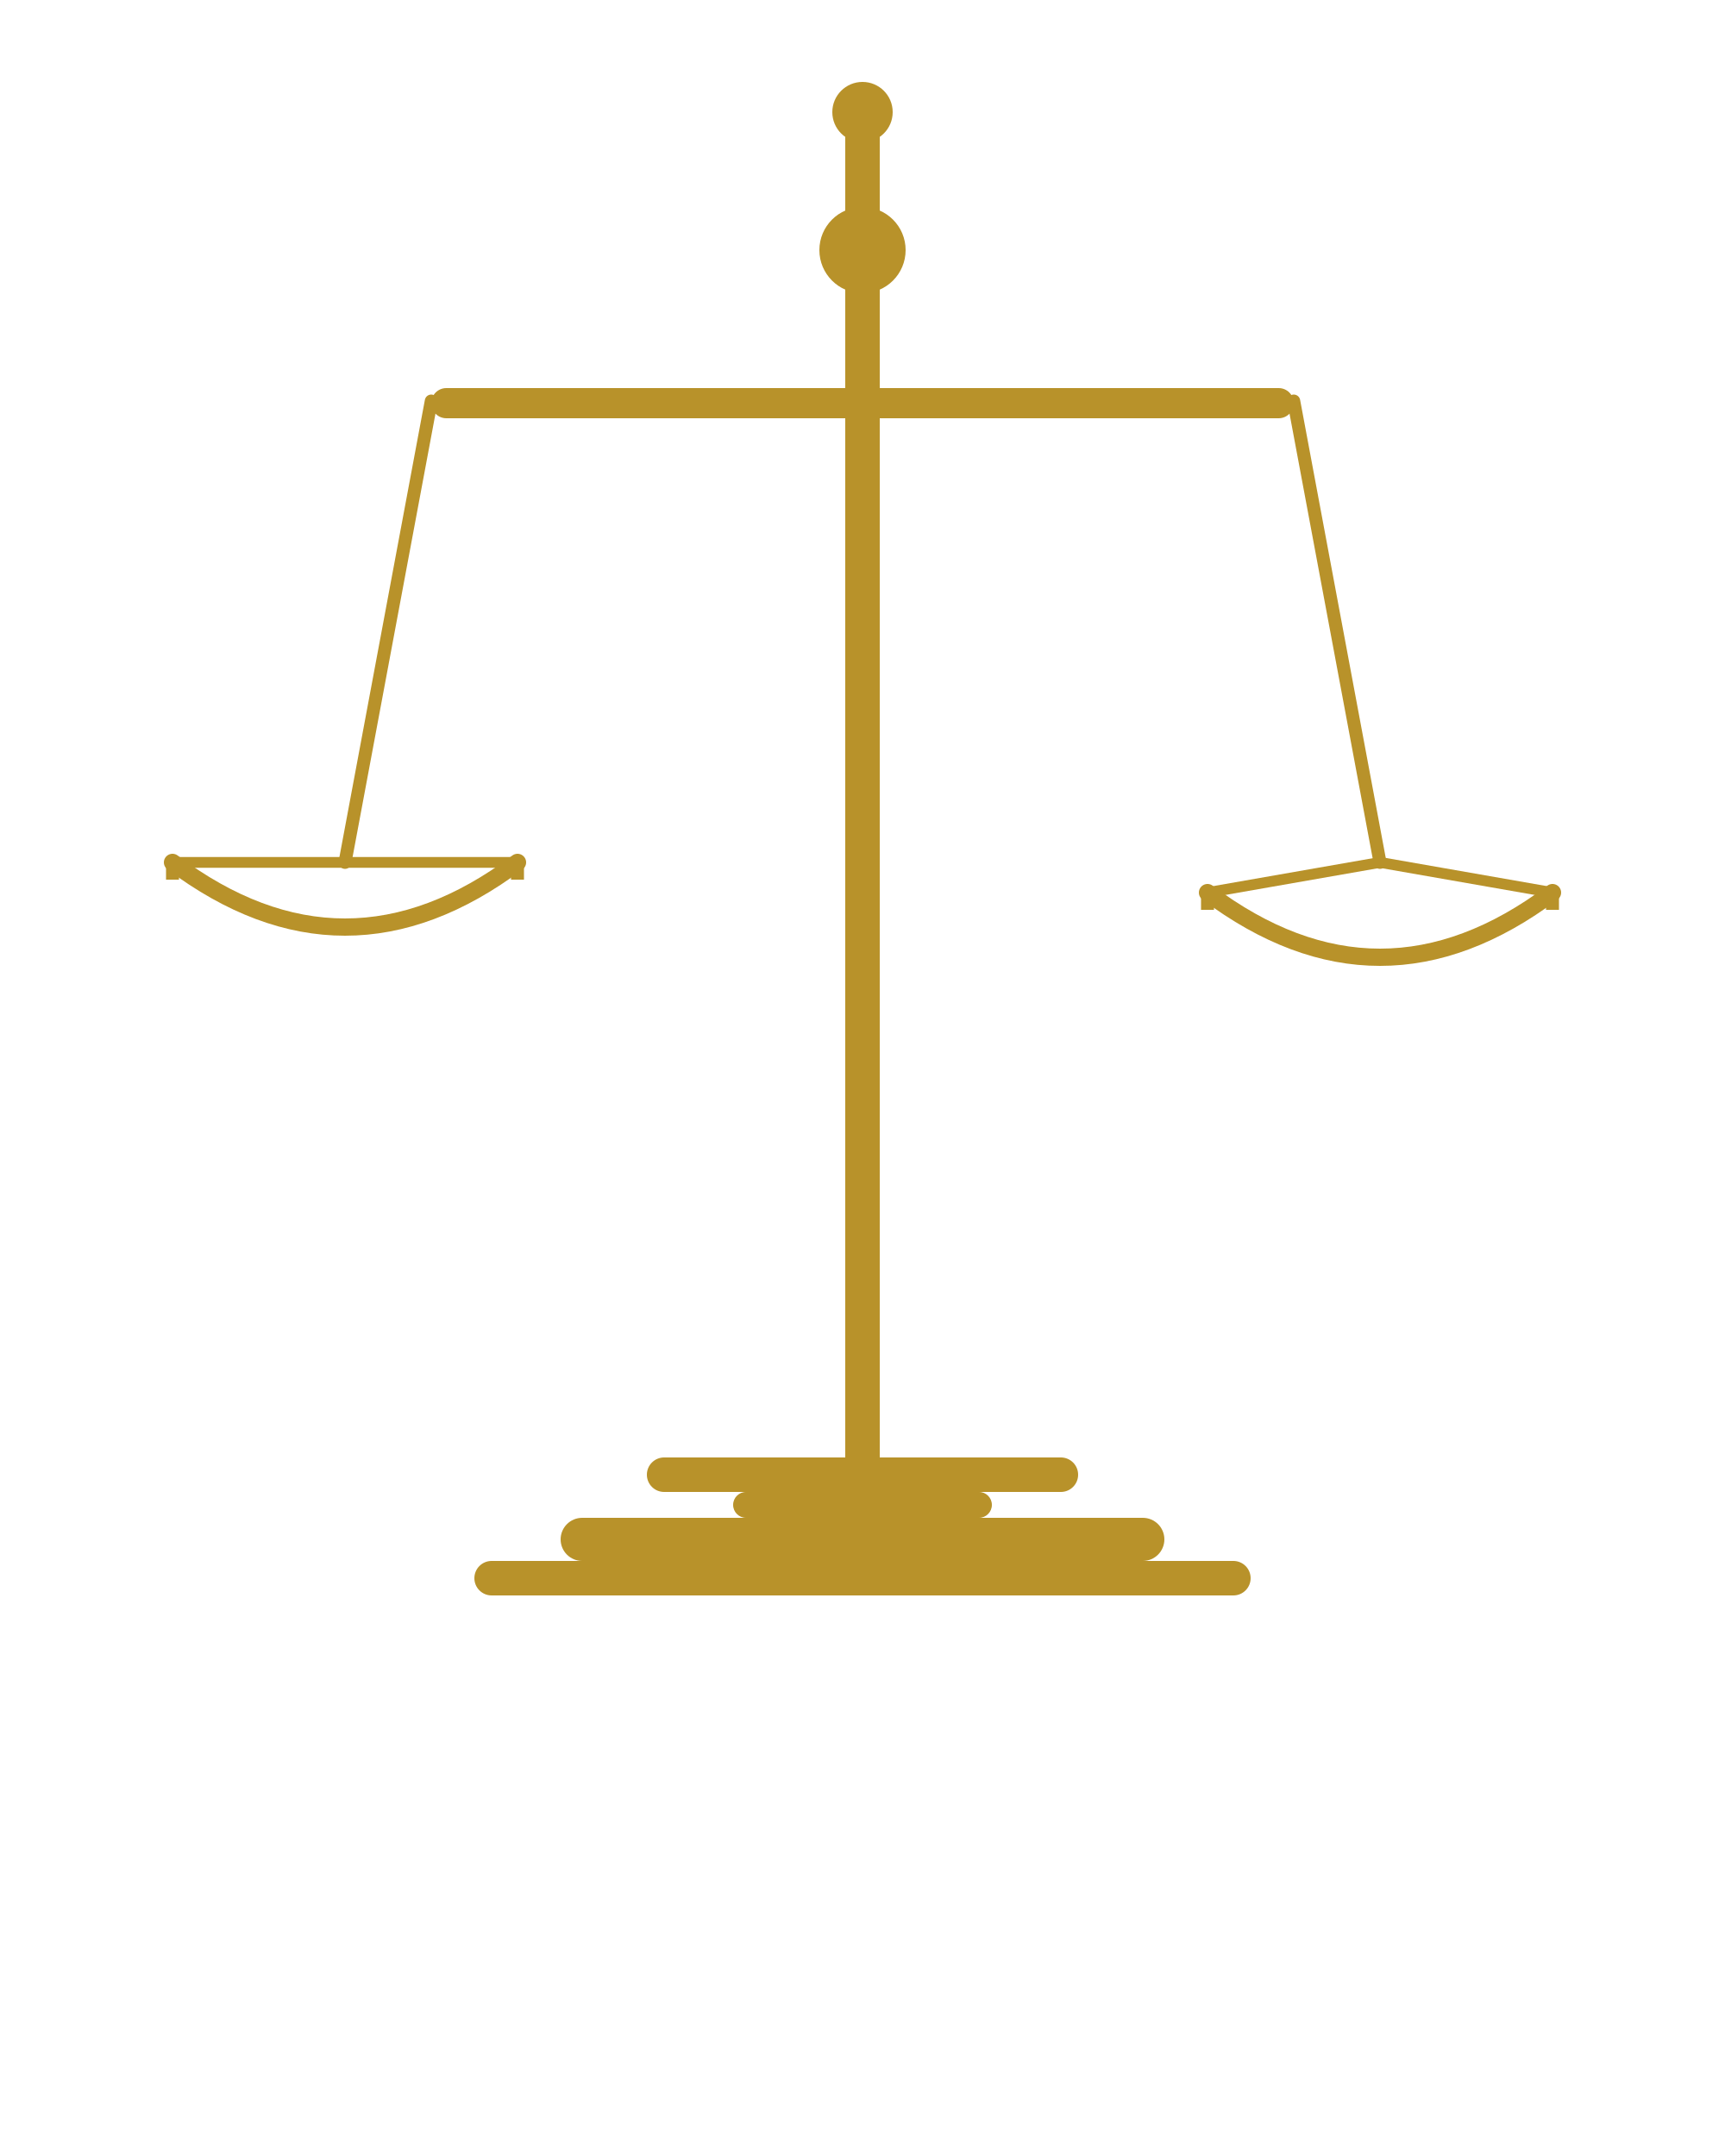
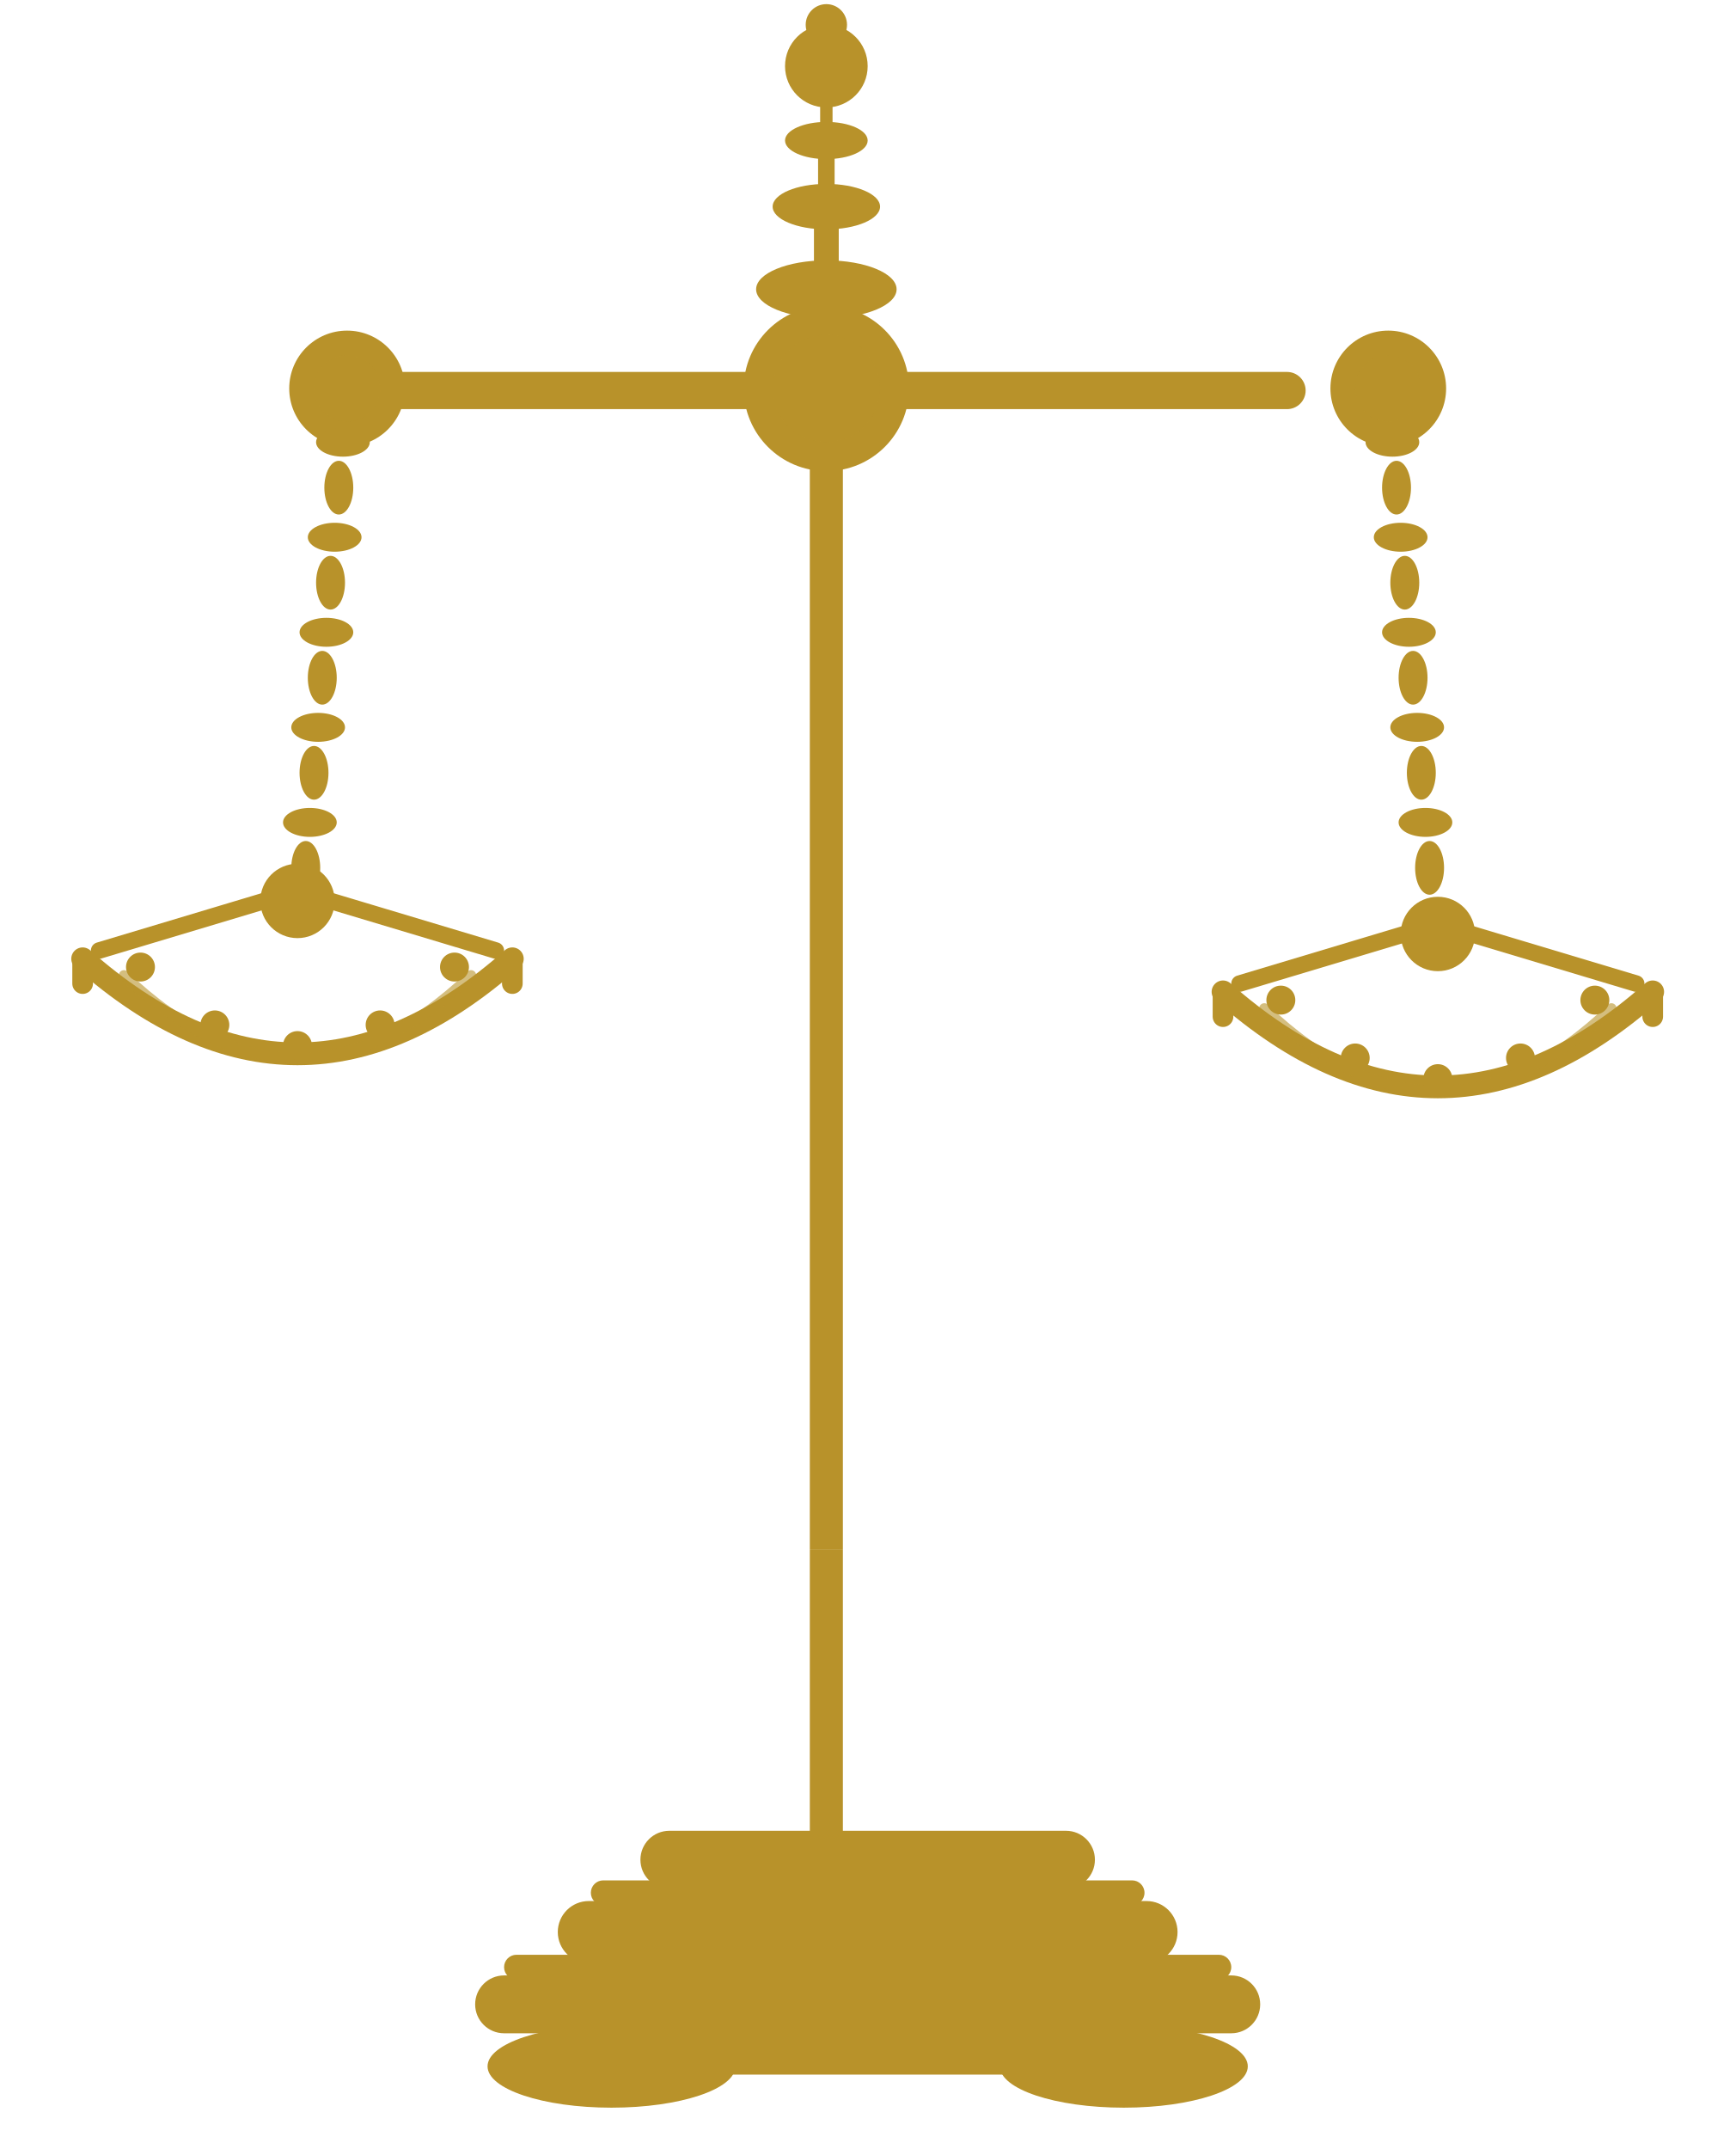
- <svg xmlns="http://www.w3.org/2000/svg" viewBox="0 0 400 500" fill="none">
-   <rect x="196" y="60" width="8" height="280" fill="#b8922a" />
-   <rect x="100" y="90" width="200" height="7" rx="3.5" fill="#b8922a" />
-   <circle cx="200" cy="58" r="10" fill="#b8922a" />
-   <rect x="196" y="30" width="8" height="30" fill="#b8922a" />
-   <circle cx="200" cy="26" r="7" fill="#b8922a" />
-   <rect x="150" y="338" width="100" height="8" rx="4" fill="#b8922a" />
-   <rect x="170" y="346" width="60" height="6" rx="3" fill="#b8922a" />
-   <rect x="130" y="352" width="140" height="10" rx="5" fill="#b8922a" />
-   <rect x="110" y="362" width="180" height="8" rx="4" fill="#b8922a" />
-   <line x1="100" y1="93" x2="80" y2="200" stroke="#b8922a" stroke-width="3" stroke-linecap="round" />
-   <line x1="300" y1="93" x2="320" y2="200" stroke="#b8922a" stroke-width="3" stroke-linecap="round" />
-   <path d="M40 200 Q80 230 120 200" stroke="#b8922a" stroke-width="4" stroke-linecap="round" fill="none" />
-   <line x1="40" y1="200" x2="40" y2="204" stroke="#b8922a" stroke-width="3" />
-   <line x1="120" y1="200" x2="120" y2="204" stroke="#b8922a" stroke-width="3" />
-   <path d="M280 207 Q320 237 360 207" stroke="#b8922a" stroke-width="4" stroke-linecap="round" fill="none" />
-   <line x1="280" y1="207" x2="280" y2="211" stroke="#b8922a" stroke-width="3" />
-   <line x1="360" y1="207" x2="360" y2="211" stroke="#b8922a" stroke-width="3" />
-   <line x1="80" y1="200" x2="40" y2="200" stroke="#b8922a" stroke-width="2.5" />
-   <line x1="80" y1="200" x2="120" y2="200" stroke="#b8922a" stroke-width="2.5" />
-   <line x1="320" y1="200" x2="280" y2="207" stroke="#b8922a" stroke-width="2.5" />
-   <line x1="320" y1="200" x2="360" y2="207" stroke="#b8922a" stroke-width="2.5" />
+ <svg xmlns="http://www.w3.org/2000/svg" viewBox="0 0 420 520" fill="none">
+   <ellipse cx="148" cy="500" rx="30" ry="10" fill="#b8922a" />
+   <ellipse cx="272" cy="500" rx="30" ry="10" fill="#b8922a" />
+   <rect x="148" y="490" width="124" height="12" rx="6" fill="#b8922a" />
+   <rect x="115" y="478" width="190" height="14" rx="7" fill="#b8922a" />
+   <rect x="122" y="473" width="176" height="6" rx="3" fill="#b8922a" />
+   <rect x="135" y="460" width="150" height="15" rx="7.5" fill="#b8922a" />
+   <rect x="143" y="455" width="134" height="6" rx="3" fill="#b8922a" />
+   <rect x="155" y="443" width="110" height="14" rx="7" fill="#b8922a" />
+   <rect x="196" y="375" width="8" height="70" fill="#b8922a" />
+   <rect x="196" y="70" width="8" height="305" fill="#b8922a" />
+   <ellipse cx="200" cy="70" rx="17" ry="7" fill="#b8922a" />
+   <rect x="197" y="50" width="6" height="22" fill="#b8922a" />
+   <ellipse cx="200" cy="50" rx="13" ry="5.5" fill="#b8922a" />
+   <rect x="198" y="34" width="4" height="18" fill="#b8922a" />
+   <ellipse cx="200" cy="34" rx="10" ry="4.5" fill="#b8922a" />
+   <rect x="198.5" y="18" width="3" height="18" fill="#b8922a" />
+   <circle cx="200" cy="16" r="10" fill="#b8922a" />
+   <circle cx="200" cy="6" r="5" fill="#b8922a" />
+   <rect x="84" y="90" width="232" height="9" rx="4.5" fill="#b8922a" />
+   <circle cx="84" cy="94" r="14" fill="#b8922a" />
+   <circle cx="84" cy="94" r="8" fill="#b8922a" opacity="0.3" />
+   <circle cx="336" cy="94" r="14" fill="#b8922a" />
+   <circle cx="336" cy="94" r="8" fill="#b8922a" opacity="0.3" />
+   <circle cx="200" cy="94" r="20" fill="#b8922a" />
+   <circle cx="200" cy="94" r="13" fill="#b8922a" opacity="0.35" />
+   <circle cx="200" cy="94" r="7" fill="#b8922a" />
+   <ellipse cx="83" cy="107" rx="6.5" ry="3.5" fill="#b8922a" />
+   <ellipse cx="82" cy="118" rx="3.5" ry="6.5" fill="#b8922a" />
+   <ellipse cx="81" cy="130" rx="6.5" ry="3.5" fill="#b8922a" />
+   <ellipse cx="80" cy="141" rx="3.5" ry="6.5" fill="#b8922a" />
+   <ellipse cx="79" cy="153" rx="6.5" ry="3.5" fill="#b8922a" />
+   <ellipse cx="78" cy="164" rx="3.5" ry="6.5" fill="#b8922a" />
+   <ellipse cx="77" cy="176" rx="6.5" ry="3.5" fill="#b8922a" />
+   <ellipse cx="76" cy="187" rx="3.5" ry="6.5" fill="#b8922a" />
+   <ellipse cx="75" cy="199" rx="6.5" ry="3.5" fill="#b8922a" />
+   <ellipse cx="74" cy="210" rx="3.5" ry="6.5" fill="#b8922a" />
+   <ellipse cx="337" cy="107" rx="6.5" ry="3.5" fill="#b8922a" />
+   <ellipse cx="338" cy="118" rx="3.5" ry="6.5" fill="#b8922a" />
+   <ellipse cx="339" cy="130" rx="6.5" ry="3.5" fill="#b8922a" />
+   <ellipse cx="340" cy="141" rx="3.5" ry="6.5" fill="#b8922a" />
+   <ellipse cx="341" cy="153" rx="6.5" ry="3.5" fill="#b8922a" />
+   <ellipse cx="342" cy="164" rx="3.5" ry="6.5" fill="#b8922a" />
+   <ellipse cx="343" cy="176" rx="6.5" ry="3.5" fill="#b8922a" />
+   <ellipse cx="344" cy="187" rx="3.5" ry="6.5" fill="#b8922a" />
+   <ellipse cx="345" cy="199" rx="6.5" ry="3.5" fill="#b8922a" />
+   <ellipse cx="346" cy="210" rx="3.5" ry="6.5" fill="#b8922a" />
+   <circle cx="72" cy="218" r="9" fill="#b8922a" />
+   <line x1="64" y1="218" x2="24" y2="230" stroke="#b8922a" stroke-width="4" stroke-linecap="round" />
+   <line x1="80" y1="218" x2="120" y2="230" stroke="#b8922a" stroke-width="4" stroke-linecap="round" />
+   <path d="M20 232 Q72 278 124 232" stroke="#b8922a" stroke-width="5.5" stroke-linecap="round" fill="none" />
+   <path d="M30 236 Q72 276 114 236" stroke="#b8922a" stroke-width="2.5" stroke-linecap="round" fill="none" opacity="0.6" />
+   <line x1="20" y1="232" x2="20" y2="238" stroke="#b8922a" stroke-width="5" stroke-linecap="round" />
+   <line x1="124" y1="232" x2="124" y2="238" stroke="#b8922a" stroke-width="5" stroke-linecap="round" />
+   <circle cx="34" cy="234" r="3.5" fill="#b8922a" />
+   <circle cx="52" cy="248" r="3.5" fill="#b8922a" />
+   <circle cx="72" cy="253" r="3.5" fill="#b8922a" />
+   <circle cx="92" cy="248" r="3.5" fill="#b8922a" />
+   <circle cx="110" cy="234" r="3.5" fill="#b8922a" />
+   <circle cx="348" cy="226" r="9" fill="#b8922a" />
+   <line x1="340" y1="226" x2="300" y2="238" stroke="#b8922a" stroke-width="4" stroke-linecap="round" />
+   <line x1="356" y1="226" x2="396" y2="238" stroke="#b8922a" stroke-width="4" stroke-linecap="round" />
+   <path d="M296 240 Q348 286 400 240" stroke="#b8922a" stroke-width="5.5" stroke-linecap="round" fill="none" />
+   <path d="M306 244 Q348 284 390 244" stroke="#b8922a" stroke-width="2.5" stroke-linecap="round" fill="none" opacity="0.6" />
+   <line x1="296" y1="240" x2="296" y2="246" stroke="#b8922a" stroke-width="5" stroke-linecap="round" />
+   <line x1="400" y1="240" x2="400" y2="246" stroke="#b8922a" stroke-width="5" stroke-linecap="round" />
+   <circle cx="310" cy="242" r="3.5" fill="#b8922a" />
+   <circle cx="328" cy="256" r="3.5" fill="#b8922a" />
+   <circle cx="348" cy="261" r="3.5" fill="#b8922a" />
+   <circle cx="368" cy="256" r="3.5" fill="#b8922a" />
+   <circle cx="386" cy="242" r="3.5" fill="#b8922a" />
</svg>
